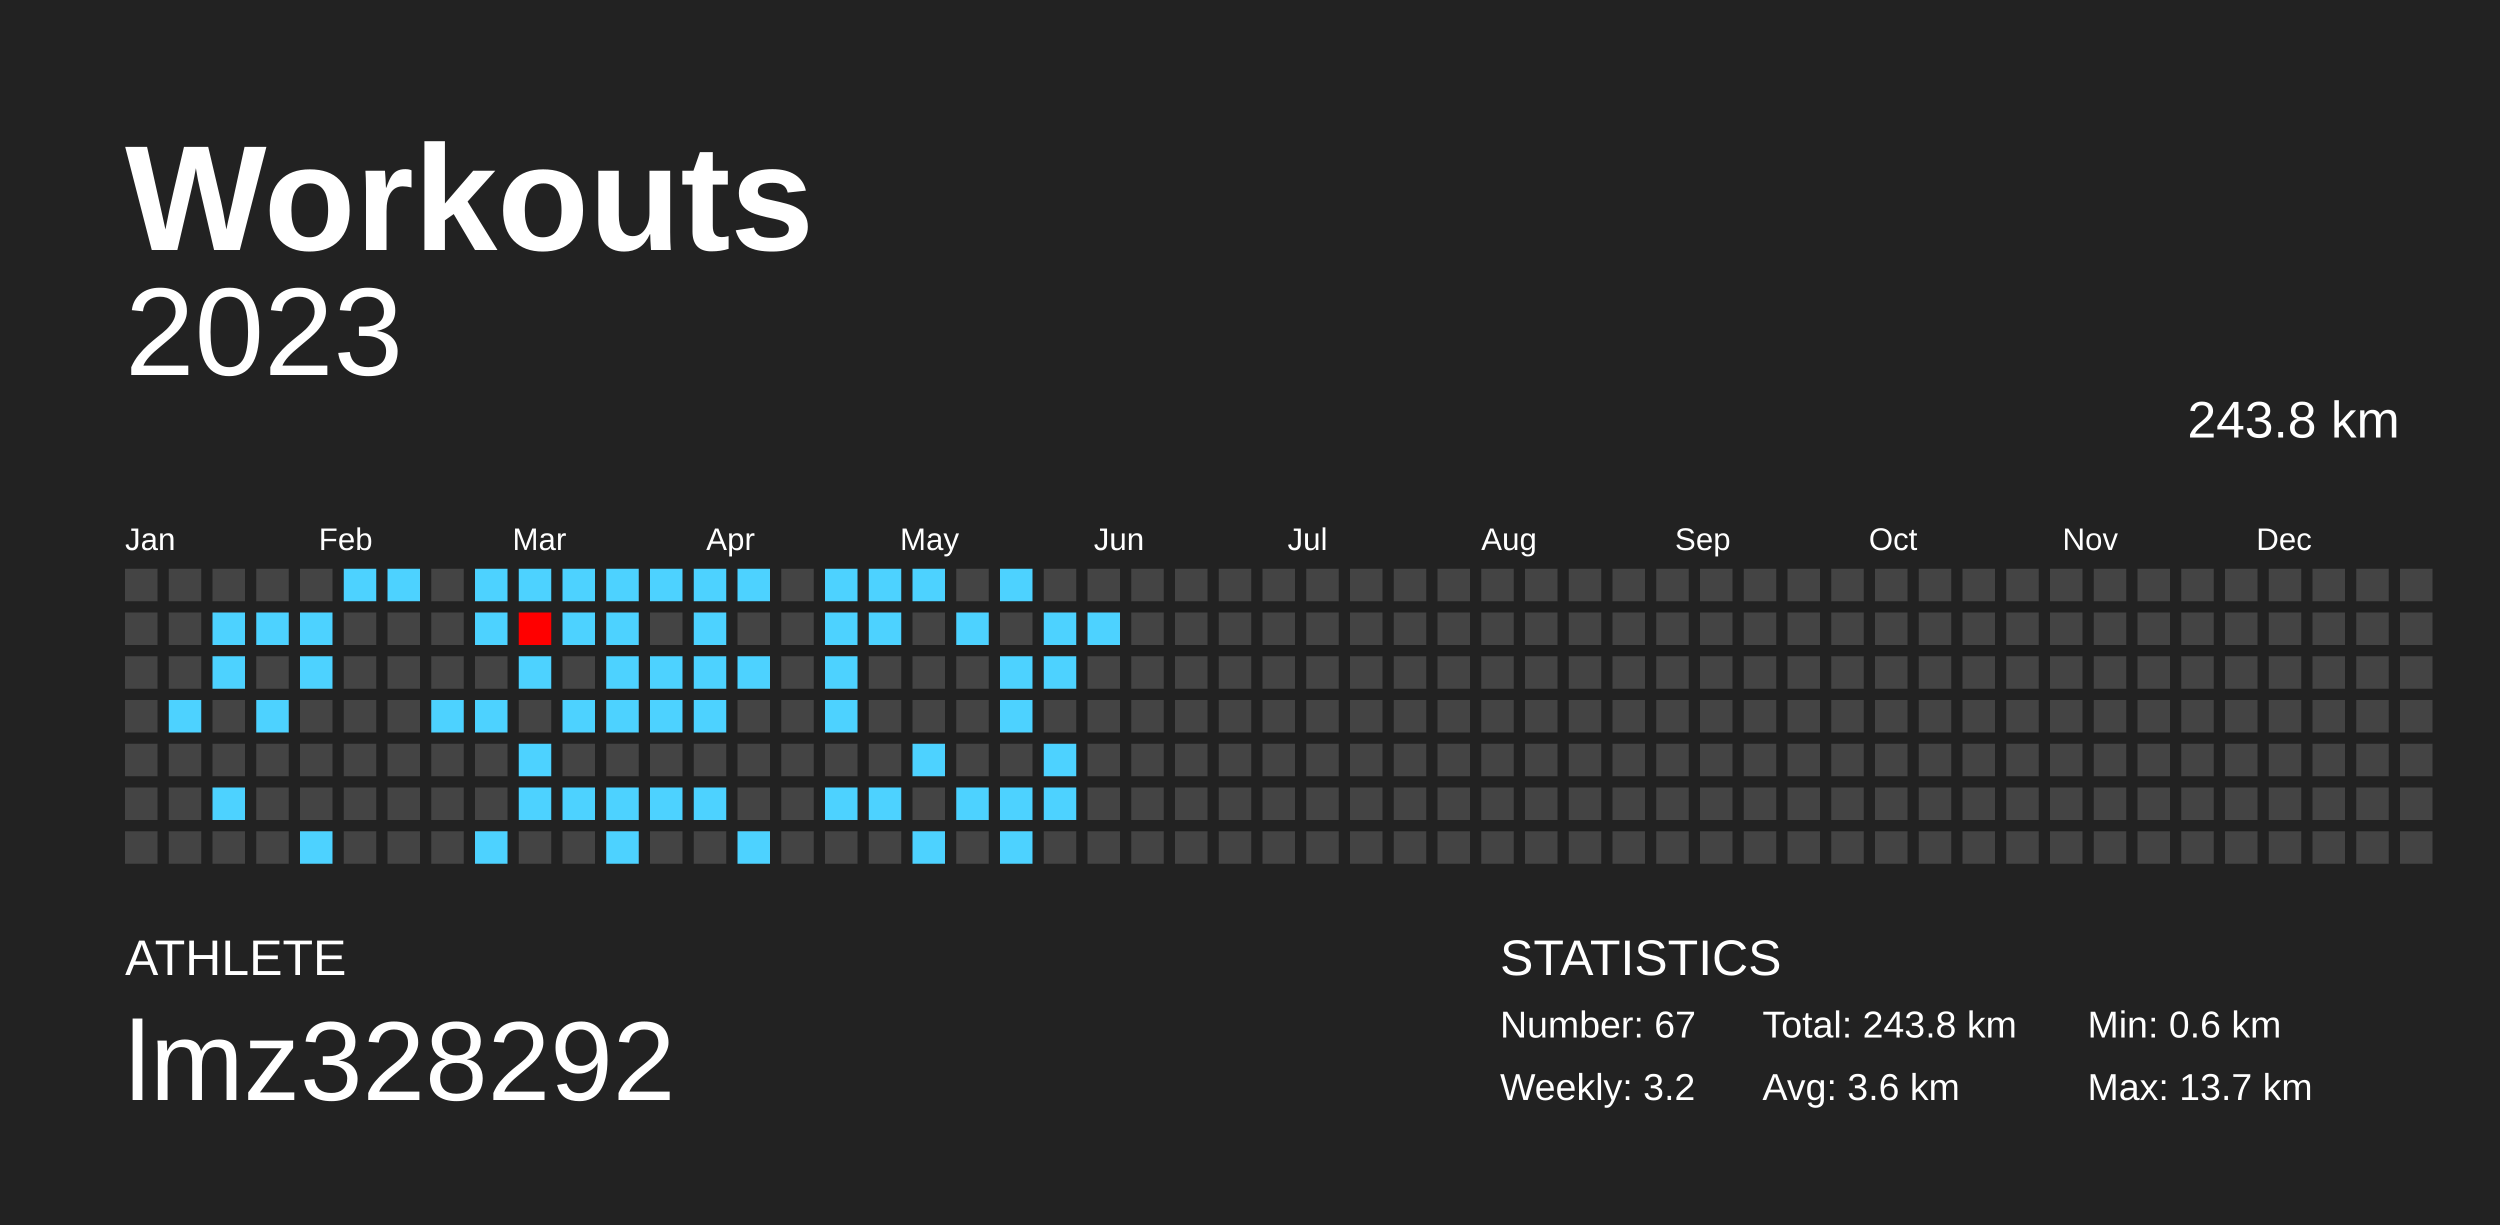
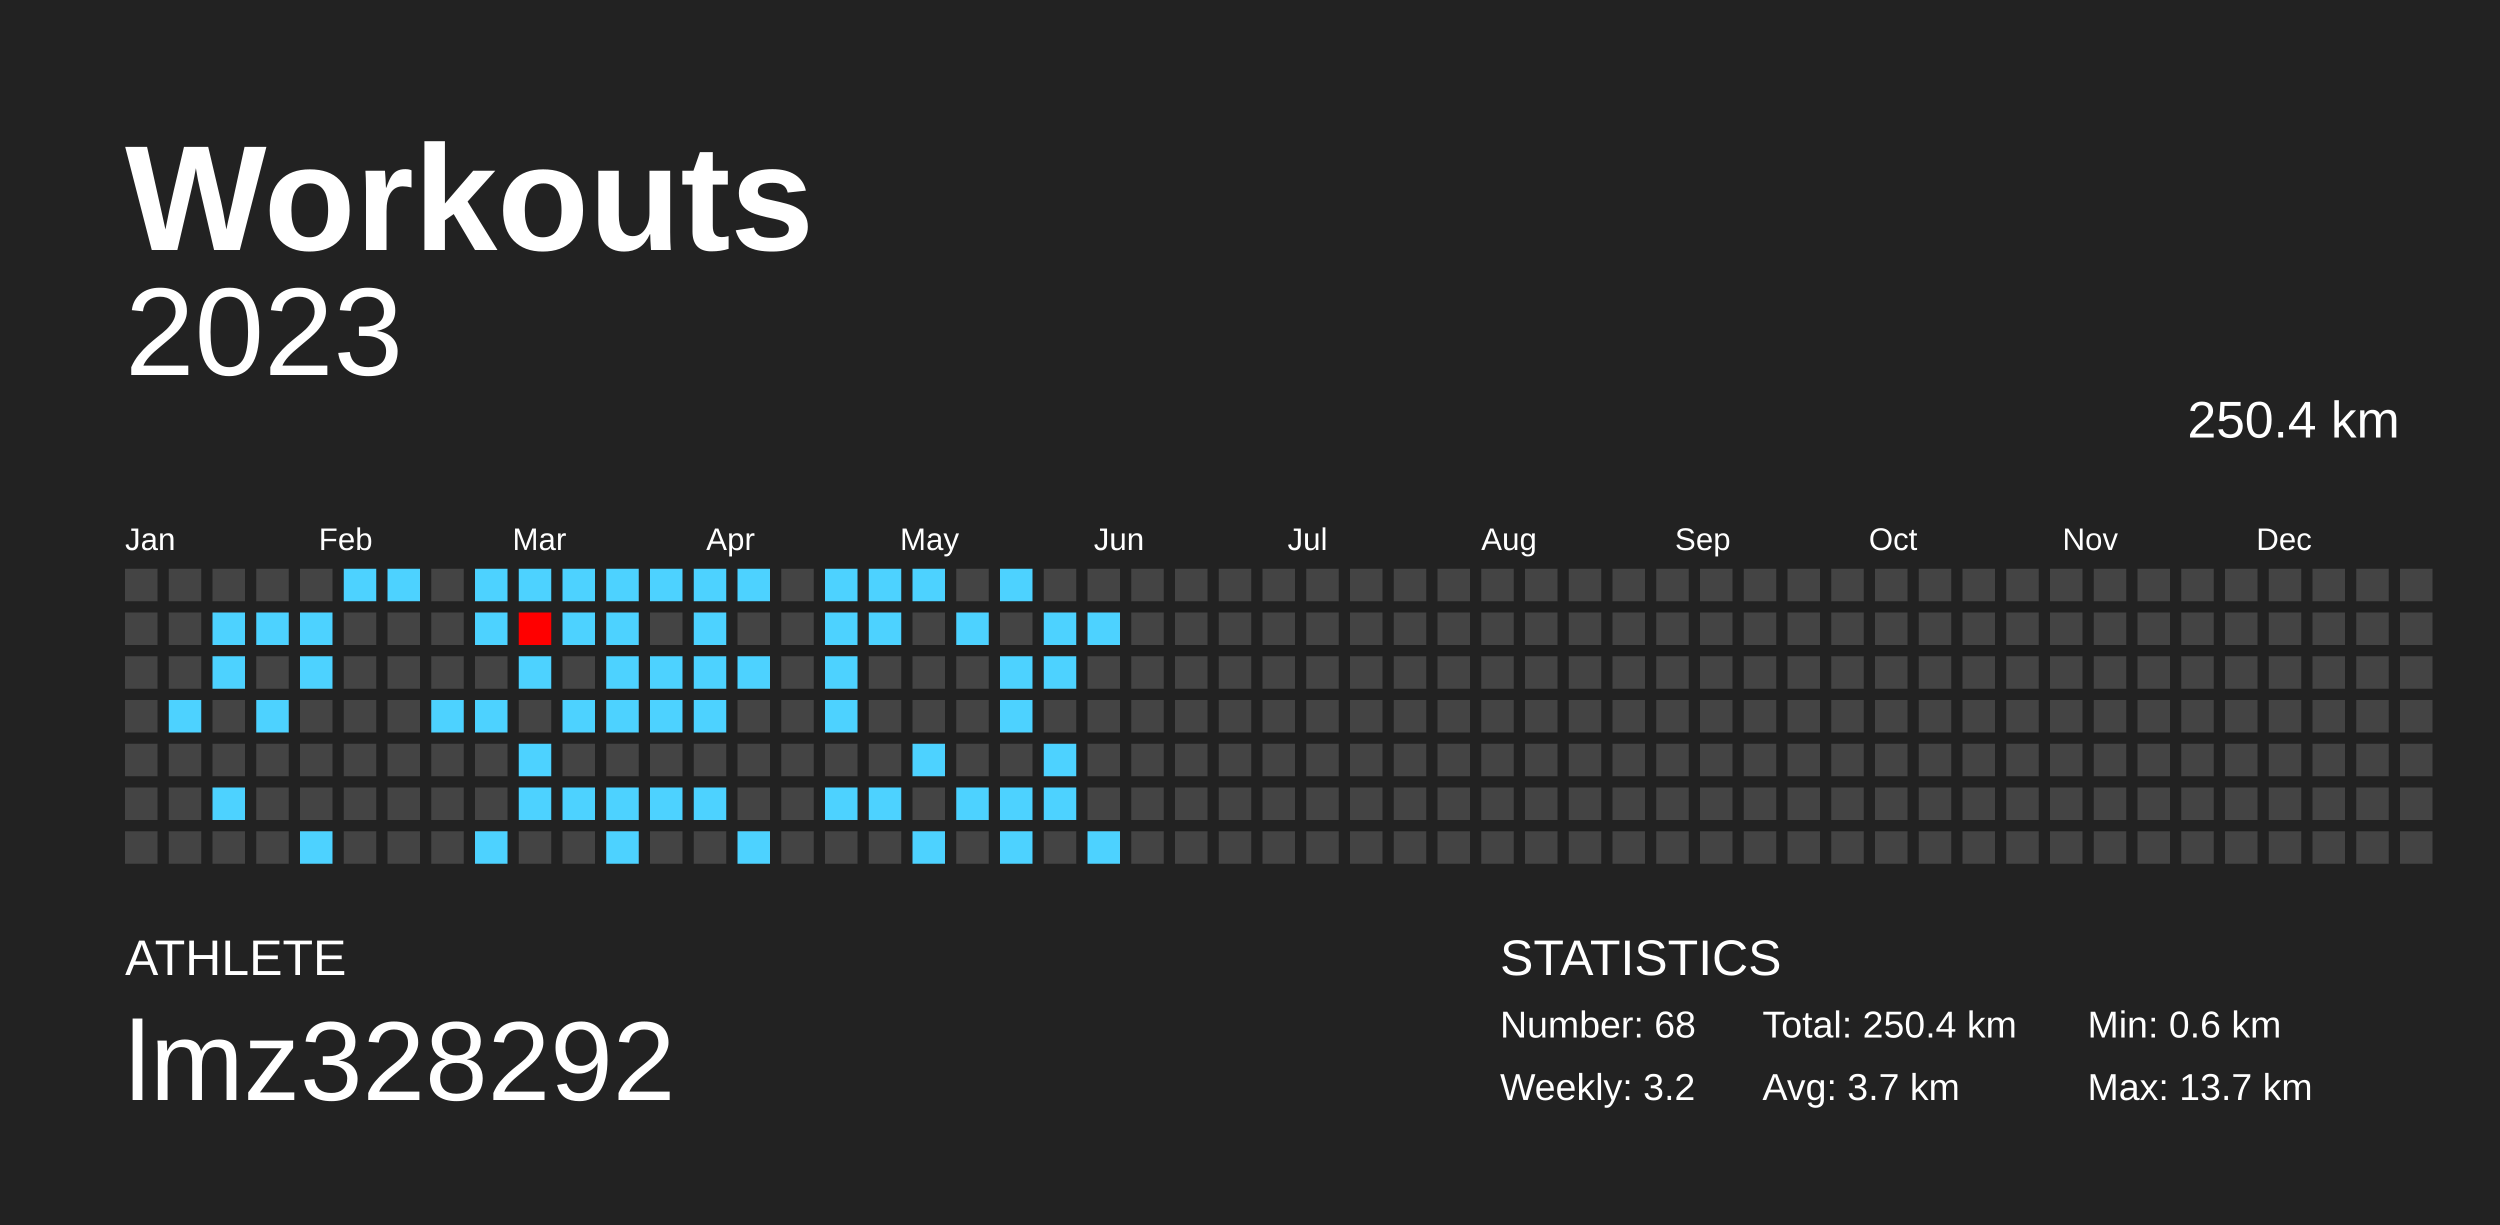
<svg xmlns="http://www.w3.org/2000/svg" baseProfile="full" height="98mm" version="1.1" viewBox="0,0,200,98" width="200mm">
  <defs />
  <rect fill="#222222" height="98" width="200" x="0" y="0" />
  <text fill="#FFFFFF" style="font-size:12px; font-family:Arial; font-weight:bold;" x="10" y="20">Workouts</text>
  <text fill="#FFFFFF" style="font-size:4px; font-family:Arial" x="10" y="78">ATHLETE</text>
  <text fill="#FFFFFF" style="font-size:9px; font-family:Arial" x="10" y="88">lmz328292</text>
  <text fill="#FFFFFF" style="font-size:4px; font-family:Arial" x="120" y="78">STATISTICS</text>
-   <text fill="#FFFFFF" style="font-size:3px; font-family:Arial" x="120" y="83">Number: 67</text>
+   <text fill="#FFFFFF" style="font-size:3px; font-family:Arial" x="120" y="83">Number: 68</text>
  <text fill="#FFFFFF" style="font-size:3px; font-family:Arial" x="120" y="88">Weekly: 3.2</text>
-   <text fill="#FFFFFF" style="font-size:3px; font-family:Arial" x="141" y="83">Total: 243.8 km</text>
-   <text fill="#FFFFFF" style="font-size:3px; font-family:Arial" x="141" y="88">Avg: 3.6 km</text>
+   <text fill="#FFFFFF" style="font-size:3px; font-family:Arial" x="141" y="83">Total: 250.4 km</text>
+   <text fill="#FFFFFF" style="font-size:3px; font-family:Arial" x="141" y="88">Avg: 3.7 km</text>
  <text fill="#FFFFFF" style="font-size:3px; font-family:Arial" x="167" y="83">Min: 0.6 km</text>
  <text fill="#FFFFFF" style="font-size:3px; font-family:Arial" x="167" y="88">Max: 13.7 km</text>
  <text alignment-baseline="hanging" fill="#FFFFFF" style="font-size:10.0px; font-family:Arial;" x="10" y="30">2023</text>
-   <text alignment-baseline="hanging" fill="#FFFFFF" style="font-size:4.125px; font-family:Arial;" x="175" y="35">243.8 km</text>
+   <text alignment-baseline="hanging" fill="#FFFFFF" style="font-size:4.125px; font-family:Arial;" x="175" y="35">250.4 km</text>
  <text fill="#FFFFFF" style="font-size:2.5px; font-family:Arial" x="10.0" y="44">Jan</text>
  <text fill="#FFFFFF" style="font-size:2.5px; font-family:Arial" x="25.5" y="44">Feb</text>
  <text fill="#FFFFFF" style="font-size:2.5px; font-family:Arial" x="41.0" y="44">Mar</text>
  <text fill="#FFFFFF" style="font-size:2.5px; font-family:Arial" x="56.5" y="44">Apr</text>
  <text fill="#FFFFFF" style="font-size:2.5px; font-family:Arial" x="72.0" y="44">May</text>
  <text fill="#FFFFFF" style="font-size:2.5px; font-family:Arial" x="87.5" y="44">Jun</text>
  <text fill="#FFFFFF" style="font-size:2.5px; font-family:Arial" x="103.0" y="44">Jul</text>
  <text fill="#FFFFFF" style="font-size:2.5px; font-family:Arial" x="118.5" y="44">Aug</text>
  <text fill="#FFFFFF" style="font-size:2.5px; font-family:Arial" x="134.0" y="44">Sep</text>
  <text fill="#FFFFFF" style="font-size:2.5px; font-family:Arial" x="149.5" y="44">Oct</text>
  <text fill="#FFFFFF" style="font-size:2.5px; font-family:Arial" x="165.0" y="44">Nov</text>
  <text fill="#FFFFFF" style="font-size:2.5px; font-family:Arial" x="180.5" y="44">Dec</text>
  <rect fill="#444444" height="2.6" width="2.6" x="10.0" y="45.5" />
  <rect fill="#444444" height="2.6" width="2.6" x="10.0" y="49.0" />
  <rect fill="#444444" height="2.6" width="2.6" x="10.0" y="52.5" />
  <rect fill="#444444" height="2.6" width="2.6" x="10.0" y="56.0" />
  <rect fill="#444444" height="2.6" width="2.6" x="10.0" y="59.5" />
  <rect fill="#444444" height="2.6" width="2.6" x="10.0" y="63.0" />
  <rect fill="#444444" height="2.6" width="2.6" x="10.0" y="66.5" />
  <rect fill="#444444" height="2.6" width="2.6" x="13.5" y="45.5" />
  <rect fill="#444444" height="2.6" width="2.6" x="13.5" y="49.0" />
  <rect fill="#444444" height="2.6" width="2.6" x="13.5" y="52.5" />
  <rect fill="#4dd2ff" height="2.6" width="2.6" x="13.5" y="56.0" />
  <rect fill="#444444" height="2.6" width="2.6" x="13.5" y="59.5" />
  <rect fill="#444444" height="2.6" width="2.6" x="13.5" y="63.0" />
  <rect fill="#444444" height="2.6" width="2.6" x="13.5" y="66.5" />
  <rect fill="#444444" height="2.6" width="2.6" x="17.0" y="45.5" />
  <rect fill="#4dd2ff" height="2.6" width="2.6" x="17.0" y="49.0" />
  <rect fill="#4dd2ff" height="2.6" width="2.6" x="17.0" y="52.5" />
  <rect fill="#444444" height="2.6" width="2.6" x="17.0" y="56.0" />
  <rect fill="#444444" height="2.6" width="2.6" x="17.0" y="59.5" />
  <rect fill="#4dd2ff" height="2.6" width="2.6" x="17.0" y="63.0" />
  <rect fill="#444444" height="2.6" width="2.6" x="17.0" y="66.5" />
  <rect fill="#444444" height="2.6" width="2.6" x="20.5" y="45.5" />
  <rect fill="#4dd2ff" height="2.6" width="2.6" x="20.5" y="49.0" />
  <rect fill="#444444" height="2.6" width="2.6" x="20.5" y="52.5" />
  <rect fill="#4dd2ff" height="2.6" width="2.6" x="20.5" y="56.0" />
  <rect fill="#444444" height="2.6" width="2.6" x="20.5" y="59.5" />
  <rect fill="#444444" height="2.6" width="2.6" x="20.5" y="63.0" />
  <rect fill="#444444" height="2.6" width="2.6" x="20.5" y="66.5" />
  <rect fill="#444444" height="2.6" width="2.6" x="24.0" y="45.5" />
  <rect fill="#4dd2ff" height="2.6" width="2.6" x="24.0" y="49.0" />
  <rect fill="#4dd2ff" height="2.6" width="2.6" x="24.0" y="52.5" />
  <rect fill="#444444" height="2.6" width="2.6" x="24.0" y="56.0" />
  <rect fill="#444444" height="2.6" width="2.6" x="24.0" y="59.5" />
  <rect fill="#444444" height="2.6" width="2.6" x="24.0" y="63.0" />
  <rect fill="#4dd2ff" height="2.6" width="2.6" x="24.0" y="66.5" />
  <rect fill="#4dd2ff" height="2.6" width="2.6" x="27.5" y="45.5" />
  <rect fill="#444444" height="2.6" width="2.6" x="27.5" y="49.0" />
  <rect fill="#444444" height="2.6" width="2.6" x="27.5" y="52.5" />
  <rect fill="#444444" height="2.6" width="2.6" x="27.5" y="56.0" />
  <rect fill="#444444" height="2.6" width="2.6" x="27.5" y="59.5" />
  <rect fill="#444444" height="2.6" width="2.6" x="27.5" y="63.0" />
  <rect fill="#444444" height="2.6" width="2.6" x="27.5" y="66.5" />
  <rect fill="#4dd2ff" height="2.6" width="2.6" x="31.0" y="45.5" />
  <rect fill="#444444" height="2.6" width="2.6" x="31.0" y="49.0" />
  <rect fill="#444444" height="2.6" width="2.6" x="31.0" y="52.5" />
  <rect fill="#444444" height="2.6" width="2.6" x="31.0" y="56.0" />
  <rect fill="#444444" height="2.6" width="2.6" x="31.0" y="59.5" />
  <rect fill="#444444" height="2.6" width="2.6" x="31.0" y="63.0" />
  <rect fill="#444444" height="2.6" width="2.6" x="31.0" y="66.5" />
  <rect fill="#444444" height="2.6" width="2.6" x="34.5" y="45.5" />
  <rect fill="#444444" height="2.6" width="2.6" x="34.5" y="49.0" />
  <rect fill="#444444" height="2.6" width="2.6" x="34.5" y="52.5" />
  <rect fill="#4dd2ff" height="2.6" width="2.6" x="34.5" y="56.0" />
  <rect fill="#444444" height="2.6" width="2.6" x="34.5" y="59.5" />
  <rect fill="#444444" height="2.6" width="2.6" x="34.5" y="63.0" />
  <rect fill="#444444" height="2.6" width="2.6" x="34.5" y="66.5" />
  <rect fill="#4dd2ff" height="2.6" width="2.6" x="38.0" y="45.5" />
  <rect fill="#4dd2ff" height="2.6" width="2.6" x="38.0" y="49.0" />
  <rect fill="#444444" height="2.6" width="2.6" x="38.0" y="52.5" />
  <rect fill="#4dd2ff" height="2.6" width="2.6" x="38.0" y="56.0" />
  <rect fill="#444444" height="2.6" width="2.6" x="38.0" y="59.5" />
  <rect fill="#444444" height="2.6" width="2.6" x="38.0" y="63.0" />
  <rect fill="#4dd2ff" height="2.6" width="2.6" x="38.0" y="66.5" />
  <rect fill="#4dd2ff" height="2.6" width="2.6" x="41.5" y="45.5" />
  <rect fill="#ff0000" height="2.6" width="2.6" x="41.5" y="49.0" />
  <rect fill="#4dd2ff" height="2.6" width="2.6" x="41.5" y="52.5" />
  <rect fill="#444444" height="2.6" width="2.6" x="41.5" y="56.0" />
  <rect fill="#4dd2ff" height="2.6" width="2.6" x="41.5" y="59.5" />
  <rect fill="#4dd2ff" height="2.6" width="2.6" x="41.5" y="63.0" />
  <rect fill="#444444" height="2.6" width="2.6" x="41.5" y="66.5" />
  <rect fill="#4dd2ff" height="2.6" width="2.6" x="45.0" y="45.5" />
  <rect fill="#4dd2ff" height="2.6" width="2.6" x="45.0" y="49.0" />
  <rect fill="#444444" height="2.6" width="2.6" x="45.0" y="52.5" />
  <rect fill="#4dd2ff" height="2.6" width="2.6" x="45.0" y="56.0" />
  <rect fill="#444444" height="2.6" width="2.6" x="45.0" y="59.5" />
  <rect fill="#4dd2ff" height="2.6" width="2.6" x="45.0" y="63.0" />
  <rect fill="#444444" height="2.6" width="2.6" x="45.0" y="66.5" />
  <rect fill="#4dd2ff" height="2.6" width="2.6" x="48.5" y="45.5" />
  <rect fill="#4dd2ff" height="2.6" width="2.6" x="48.5" y="49.0" />
  <rect fill="#4dd2ff" height="2.6" width="2.6" x="48.5" y="52.5" />
  <rect fill="#4dd2ff" height="2.6" width="2.6" x="48.5" y="56.0" />
  <rect fill="#444444" height="2.6" width="2.6" x="48.5" y="59.5" />
  <rect fill="#4dd2ff" height="2.6" width="2.6" x="48.5" y="63.0" />
  <rect fill="#4dd2ff" height="2.6" width="2.6" x="48.5" y="66.5" />
  <rect fill="#4dd2ff" height="2.6" width="2.6" x="52.0" y="45.5" />
  <rect fill="#444444" height="2.6" width="2.6" x="52.0" y="49.0" />
  <rect fill="#4dd2ff" height="2.6" width="2.6" x="52.0" y="52.5" />
  <rect fill="#4dd2ff" height="2.6" width="2.6" x="52.0" y="56.0" />
  <rect fill="#444444" height="2.6" width="2.6" x="52.0" y="59.5" />
  <rect fill="#4dd2ff" height="2.6" width="2.6" x="52.0" y="63.0" />
  <rect fill="#444444" height="2.6" width="2.6" x="52.0" y="66.5" />
  <rect fill="#4dd2ff" height="2.6" width="2.6" x="55.5" y="45.5" />
  <rect fill="#4dd2ff" height="2.6" width="2.6" x="55.5" y="49.0" />
  <rect fill="#4dd2ff" height="2.6" width="2.6" x="55.5" y="52.5" />
  <rect fill="#4dd2ff" height="2.6" width="2.6" x="55.5" y="56.0" />
  <rect fill="#444444" height="2.6" width="2.6" x="55.5" y="59.5" />
  <rect fill="#4dd2ff" height="2.6" width="2.6" x="55.5" y="63.0" />
  <rect fill="#444444" height="2.6" width="2.6" x="55.5" y="66.5" />
  <rect fill="#4dd2ff" height="2.6" width="2.6" x="59.0" y="45.5" />
  <rect fill="#444444" height="2.6" width="2.6" x="59.0" y="49.0" />
  <rect fill="#4dd2ff" height="2.6" width="2.6" x="59.0" y="52.5" />
  <rect fill="#444444" height="2.6" width="2.6" x="59.0" y="56.0" />
  <rect fill="#444444" height="2.6" width="2.6" x="59.0" y="59.5" />
  <rect fill="#444444" height="2.6" width="2.6" x="59.0" y="63.0" />
  <rect fill="#4dd2ff" height="2.6" width="2.6" x="59.0" y="66.5" />
  <rect fill="#444444" height="2.6" width="2.6" x="62.5" y="45.5" />
  <rect fill="#444444" height="2.6" width="2.6" x="62.5" y="49.0" />
  <rect fill="#444444" height="2.6" width="2.6" x="62.5" y="52.5" />
  <rect fill="#444444" height="2.6" width="2.6" x="62.5" y="56.0" />
  <rect fill="#444444" height="2.6" width="2.6" x="62.5" y="59.5" />
  <rect fill="#444444" height="2.6" width="2.6" x="62.5" y="63.0" />
  <rect fill="#444444" height="2.6" width="2.6" x="62.5" y="66.5" />
  <rect fill="#4dd2ff" height="2.6" width="2.6" x="66.0" y="45.5" />
  <rect fill="#4dd2ff" height="2.6" width="2.6" x="66.0" y="49.0" />
  <rect fill="#4dd2ff" height="2.6" width="2.6" x="66.0" y="52.5" />
  <rect fill="#4dd2ff" height="2.6" width="2.6" x="66.0" y="56.0" />
  <rect fill="#444444" height="2.6" width="2.6" x="66.0" y="59.5" />
  <rect fill="#4dd2ff" height="2.6" width="2.6" x="66.0" y="63.0" />
  <rect fill="#444444" height="2.6" width="2.6" x="66.0" y="66.5" />
  <rect fill="#4dd2ff" height="2.6" width="2.6" x="69.5" y="45.5" />
  <rect fill="#4dd2ff" height="2.6" width="2.6" x="69.5" y="49.0" />
  <rect fill="#444444" height="2.6" width="2.6" x="69.5" y="52.5" />
  <rect fill="#444444" height="2.6" width="2.6" x="69.5" y="56.0" />
  <rect fill="#444444" height="2.6" width="2.6" x="69.5" y="59.5" />
  <rect fill="#4dd2ff" height="2.6" width="2.6" x="69.5" y="63.0" />
  <rect fill="#444444" height="2.6" width="2.6" x="69.5" y="66.5" />
  <rect fill="#4dd2ff" height="2.6" width="2.6" x="73.0" y="45.5" />
  <rect fill="#444444" height="2.6" width="2.6" x="73.0" y="49.0" />
  <rect fill="#444444" height="2.6" width="2.6" x="73.0" y="52.5" />
  <rect fill="#444444" height="2.6" width="2.6" x="73.0" y="56.0" />
  <rect fill="#4dd2ff" height="2.6" width="2.6" x="73.0" y="59.5" />
  <rect fill="#444444" height="2.6" width="2.6" x="73.0" y="63.0" />
  <rect fill="#4dd2ff" height="2.6" width="2.6" x="73.0" y="66.5" />
  <rect fill="#444444" height="2.6" width="2.6" x="76.5" y="45.5" />
  <rect fill="#4dd2ff" height="2.6" width="2.6" x="76.5" y="49.0" />
  <rect fill="#444444" height="2.6" width="2.6" x="76.5" y="52.5" />
  <rect fill="#444444" height="2.6" width="2.6" x="76.5" y="56.0" />
  <rect fill="#444444" height="2.6" width="2.6" x="76.5" y="59.5" />
  <rect fill="#4dd2ff" height="2.6" width="2.6" x="76.5" y="63.0" />
  <rect fill="#444444" height="2.6" width="2.6" x="76.5" y="66.5" />
  <rect fill="#4dd2ff" height="2.6" width="2.6" x="80.0" y="45.5" />
  <rect fill="#444444" height="2.6" width="2.6" x="80.0" y="49.0" />
  <rect fill="#4dd2ff" height="2.6" width="2.6" x="80.0" y="52.5" />
  <rect fill="#4dd2ff" height="2.6" width="2.6" x="80.0" y="56.0" />
  <rect fill="#444444" height="2.6" width="2.6" x="80.0" y="59.5" />
  <rect fill="#4dd2ff" height="2.6" width="2.6" x="80.0" y="63.0" />
  <rect fill="#4dd2ff" height="2.6" width="2.6" x="80.0" y="66.5" />
  <rect fill="#444444" height="2.6" width="2.6" x="83.5" y="45.5" />
  <rect fill="#4dd2ff" height="2.6" width="2.6" x="83.5" y="49.0" />
  <rect fill="#4dd2ff" height="2.6" width="2.6" x="83.5" y="52.5" />
  <rect fill="#444444" height="2.6" width="2.6" x="83.5" y="56.0" />
  <rect fill="#4dd2ff" height="2.6" width="2.6" x="83.5" y="59.5" />
  <rect fill="#4dd2ff" height="2.6" width="2.6" x="83.5" y="63.0" />
  <rect fill="#444444" height="2.6" width="2.6" x="83.5" y="66.5" />
  <rect fill="#444444" height="2.6" width="2.6" x="87.0" y="45.5" />
  <rect fill="#4dd2ff" height="2.6" width="2.6" x="87.0" y="49.0" />
  <rect fill="#444444" height="2.6" width="2.6" x="87.0" y="52.5" />
  <rect fill="#444444" height="2.6" width="2.6" x="87.0" y="56.0" />
  <rect fill="#444444" height="2.6" width="2.6" x="87.0" y="59.5" />
  <rect fill="#444444" height="2.6" width="2.6" x="87.0" y="63.0" />
-   <rect fill="#444444" height="2.6" width="2.6" x="87.0" y="66.5" />
+   <rect fill="#4dd2ff" height="2.6" width="2.6" x="87.0" y="66.5" />
  <rect fill="#444444" height="2.6" width="2.6" x="90.5" y="45.5" />
  <rect fill="#444444" height="2.6" width="2.6" x="90.5" y="49.0" />
  <rect fill="#444444" height="2.6" width="2.6" x="90.5" y="52.5" />
  <rect fill="#444444" height="2.6" width="2.6" x="90.5" y="56.0" />
  <rect fill="#444444" height="2.6" width="2.6" x="90.5" y="59.5" />
  <rect fill="#444444" height="2.6" width="2.6" x="90.5" y="63.0" />
  <rect fill="#444444" height="2.6" width="2.6" x="90.5" y="66.5" />
  <rect fill="#444444" height="2.6" width="2.6" x="94.0" y="45.5" />
  <rect fill="#444444" height="2.6" width="2.6" x="94.0" y="49.0" />
  <rect fill="#444444" height="2.6" width="2.6" x="94.0" y="52.5" />
  <rect fill="#444444" height="2.6" width="2.6" x="94.0" y="56.0" />
  <rect fill="#444444" height="2.6" width="2.6" x="94.0" y="59.5" />
  <rect fill="#444444" height="2.6" width="2.6" x="94.0" y="63.0" />
  <rect fill="#444444" height="2.6" width="2.6" x="94.0" y="66.5" />
  <rect fill="#444444" height="2.6" width="2.6" x="97.5" y="45.5" />
  <rect fill="#444444" height="2.6" width="2.6" x="97.5" y="49.0" />
  <rect fill="#444444" height="2.6" width="2.6" x="97.5" y="52.5" />
  <rect fill="#444444" height="2.6" width="2.6" x="97.5" y="56.0" />
  <rect fill="#444444" height="2.6" width="2.6" x="97.5" y="59.5" />
  <rect fill="#444444" height="2.6" width="2.6" x="97.5" y="63.0" />
  <rect fill="#444444" height="2.6" width="2.6" x="97.5" y="66.5" />
  <rect fill="#444444" height="2.6" width="2.6" x="101.0" y="45.5" />
  <rect fill="#444444" height="2.6" width="2.6" x="101.0" y="49.0" />
  <rect fill="#444444" height="2.6" width="2.6" x="101.0" y="52.5" />
  <rect fill="#444444" height="2.6" width="2.6" x="101.0" y="56.0" />
  <rect fill="#444444" height="2.6" width="2.6" x="101.0" y="59.5" />
  <rect fill="#444444" height="2.6" width="2.6" x="101.0" y="63.0" />
  <rect fill="#444444" height="2.6" width="2.6" x="101.0" y="66.5" />
  <rect fill="#444444" height="2.6" width="2.6" x="104.5" y="45.5" />
  <rect fill="#444444" height="2.6" width="2.6" x="104.5" y="49.0" />
  <rect fill="#444444" height="2.6" width="2.6" x="104.5" y="52.5" />
  <rect fill="#444444" height="2.6" width="2.6" x="104.5" y="56.0" />
  <rect fill="#444444" height="2.6" width="2.6" x="104.5" y="59.5" />
  <rect fill="#444444" height="2.6" width="2.6" x="104.5" y="63.0" />
  <rect fill="#444444" height="2.6" width="2.6" x="104.5" y="66.5" />
  <rect fill="#444444" height="2.6" width="2.6" x="108.0" y="45.5" />
  <rect fill="#444444" height="2.6" width="2.6" x="108.0" y="49.0" />
  <rect fill="#444444" height="2.6" width="2.6" x="108.0" y="52.5" />
  <rect fill="#444444" height="2.6" width="2.6" x="108.0" y="56.0" />
  <rect fill="#444444" height="2.6" width="2.6" x="108.0" y="59.5" />
  <rect fill="#444444" height="2.6" width="2.6" x="108.0" y="63.0" />
  <rect fill="#444444" height="2.6" width="2.6" x="108.0" y="66.5" />
  <rect fill="#444444" height="2.6" width="2.6" x="111.5" y="45.5" />
  <rect fill="#444444" height="2.6" width="2.6" x="111.5" y="49.0" />
  <rect fill="#444444" height="2.6" width="2.6" x="111.5" y="52.5" />
  <rect fill="#444444" height="2.6" width="2.6" x="111.5" y="56.0" />
  <rect fill="#444444" height="2.6" width="2.6" x="111.5" y="59.5" />
  <rect fill="#444444" height="2.6" width="2.6" x="111.5" y="63.0" />
  <rect fill="#444444" height="2.6" width="2.6" x="111.5" y="66.5" />
  <rect fill="#444444" height="2.6" width="2.6" x="115.0" y="45.5" />
  <rect fill="#444444" height="2.6" width="2.6" x="115.0" y="49.0" />
  <rect fill="#444444" height="2.6" width="2.6" x="115.0" y="52.5" />
  <rect fill="#444444" height="2.6" width="2.6" x="115.0" y="56.0" />
  <rect fill="#444444" height="2.6" width="2.6" x="115.0" y="59.5" />
  <rect fill="#444444" height="2.6" width="2.6" x="115.0" y="63.0" />
  <rect fill="#444444" height="2.6" width="2.6" x="115.0" y="66.5" />
  <rect fill="#444444" height="2.6" width="2.6" x="118.5" y="45.5" />
  <rect fill="#444444" height="2.6" width="2.6" x="118.5" y="49.0" />
  <rect fill="#444444" height="2.6" width="2.6" x="118.5" y="52.5" />
  <rect fill="#444444" height="2.6" width="2.6" x="118.5" y="56.0" />
  <rect fill="#444444" height="2.6" width="2.6" x="118.5" y="59.5" />
  <rect fill="#444444" height="2.6" width="2.6" x="118.5" y="63.0" />
  <rect fill="#444444" height="2.6" width="2.6" x="118.5" y="66.5" />
  <rect fill="#444444" height="2.6" width="2.6" x="122.0" y="45.5" />
  <rect fill="#444444" height="2.6" width="2.6" x="122.0" y="49.0" />
  <rect fill="#444444" height="2.6" width="2.6" x="122.0" y="52.5" />
  <rect fill="#444444" height="2.6" width="2.6" x="122.0" y="56.0" />
  <rect fill="#444444" height="2.6" width="2.6" x="122.0" y="59.5" />
  <rect fill="#444444" height="2.6" width="2.6" x="122.0" y="63.0" />
  <rect fill="#444444" height="2.6" width="2.6" x="122.0" y="66.5" />
  <rect fill="#444444" height="2.6" width="2.6" x="125.5" y="45.5" />
  <rect fill="#444444" height="2.6" width="2.6" x="125.5" y="49.0" />
  <rect fill="#444444" height="2.6" width="2.6" x="125.5" y="52.5" />
  <rect fill="#444444" height="2.6" width="2.6" x="125.5" y="56.0" />
  <rect fill="#444444" height="2.6" width="2.6" x="125.5" y="59.5" />
  <rect fill="#444444" height="2.6" width="2.6" x="125.5" y="63.0" />
  <rect fill="#444444" height="2.6" width="2.6" x="125.5" y="66.5" />
  <rect fill="#444444" height="2.6" width="2.6" x="129.0" y="45.5" />
  <rect fill="#444444" height="2.6" width="2.6" x="129.0" y="49.0" />
  <rect fill="#444444" height="2.6" width="2.6" x="129.0" y="52.5" />
  <rect fill="#444444" height="2.6" width="2.6" x="129.0" y="56.0" />
  <rect fill="#444444" height="2.6" width="2.6" x="129.0" y="59.5" />
  <rect fill="#444444" height="2.6" width="2.6" x="129.0" y="63.0" />
  <rect fill="#444444" height="2.6" width="2.6" x="129.0" y="66.5" />
  <rect fill="#444444" height="2.6" width="2.6" x="132.5" y="45.5" />
  <rect fill="#444444" height="2.6" width="2.6" x="132.5" y="49.0" />
  <rect fill="#444444" height="2.6" width="2.6" x="132.5" y="52.5" />
  <rect fill="#444444" height="2.6" width="2.6" x="132.5" y="56.0" />
  <rect fill="#444444" height="2.6" width="2.6" x="132.5" y="59.5" />
  <rect fill="#444444" height="2.6" width="2.6" x="132.5" y="63.0" />
  <rect fill="#444444" height="2.6" width="2.6" x="132.5" y="66.5" />
  <rect fill="#444444" height="2.6" width="2.6" x="136.0" y="45.5" />
  <rect fill="#444444" height="2.6" width="2.6" x="136.0" y="49.0" />
  <rect fill="#444444" height="2.6" width="2.6" x="136.0" y="52.5" />
  <rect fill="#444444" height="2.6" width="2.6" x="136.0" y="56.0" />
  <rect fill="#444444" height="2.6" width="2.6" x="136.0" y="59.5" />
  <rect fill="#444444" height="2.6" width="2.6" x="136.0" y="63.0" />
  <rect fill="#444444" height="2.6" width="2.6" x="136.0" y="66.5" />
  <rect fill="#444444" height="2.6" width="2.6" x="139.5" y="45.5" />
  <rect fill="#444444" height="2.6" width="2.6" x="139.5" y="49.0" />
  <rect fill="#444444" height="2.6" width="2.6" x="139.5" y="52.5" />
  <rect fill="#444444" height="2.6" width="2.6" x="139.5" y="56.0" />
  <rect fill="#444444" height="2.6" width="2.6" x="139.5" y="59.5" />
  <rect fill="#444444" height="2.6" width="2.6" x="139.5" y="63.0" />
  <rect fill="#444444" height="2.6" width="2.6" x="139.5" y="66.5" />
  <rect fill="#444444" height="2.6" width="2.6" x="143.0" y="45.5" />
  <rect fill="#444444" height="2.6" width="2.6" x="143.0" y="49.0" />
  <rect fill="#444444" height="2.6" width="2.6" x="143.0" y="52.5" />
  <rect fill="#444444" height="2.6" width="2.6" x="143.0" y="56.0" />
  <rect fill="#444444" height="2.6" width="2.6" x="143.0" y="59.5" />
  <rect fill="#444444" height="2.6" width="2.6" x="143.0" y="63.0" />
  <rect fill="#444444" height="2.6" width="2.6" x="143.0" y="66.5" />
  <rect fill="#444444" height="2.6" width="2.6" x="146.5" y="45.5" />
  <rect fill="#444444" height="2.6" width="2.6" x="146.5" y="49.0" />
  <rect fill="#444444" height="2.6" width="2.6" x="146.5" y="52.5" />
  <rect fill="#444444" height="2.6" width="2.6" x="146.5" y="56.0" />
  <rect fill="#444444" height="2.6" width="2.6" x="146.5" y="59.5" />
  <rect fill="#444444" height="2.6" width="2.6" x="146.5" y="63.0" />
  <rect fill="#444444" height="2.6" width="2.6" x="146.5" y="66.5" />
  <rect fill="#444444" height="2.6" width="2.6" x="150.0" y="45.5" />
  <rect fill="#444444" height="2.6" width="2.6" x="150.0" y="49.0" />
  <rect fill="#444444" height="2.6" width="2.6" x="150.0" y="52.5" />
  <rect fill="#444444" height="2.6" width="2.6" x="150.0" y="56.0" />
  <rect fill="#444444" height="2.6" width="2.6" x="150.0" y="59.5" />
  <rect fill="#444444" height="2.6" width="2.6" x="150.0" y="63.0" />
  <rect fill="#444444" height="2.6" width="2.6" x="150.0" y="66.5" />
  <rect fill="#444444" height="2.6" width="2.6" x="153.5" y="45.5" />
  <rect fill="#444444" height="2.6" width="2.6" x="153.5" y="49.0" />
  <rect fill="#444444" height="2.6" width="2.6" x="153.5" y="52.5" />
  <rect fill="#444444" height="2.6" width="2.6" x="153.5" y="56.0" />
  <rect fill="#444444" height="2.6" width="2.6" x="153.5" y="59.5" />
  <rect fill="#444444" height="2.6" width="2.6" x="153.5" y="63.0" />
  <rect fill="#444444" height="2.6" width="2.6" x="153.5" y="66.5" />
  <rect fill="#444444" height="2.6" width="2.6" x="157.0" y="45.5" />
  <rect fill="#444444" height="2.6" width="2.6" x="157.0" y="49.0" />
  <rect fill="#444444" height="2.6" width="2.6" x="157.0" y="52.5" />
  <rect fill="#444444" height="2.6" width="2.6" x="157.0" y="56.0" />
  <rect fill="#444444" height="2.6" width="2.6" x="157.0" y="59.5" />
  <rect fill="#444444" height="2.6" width="2.6" x="157.0" y="63.0" />
  <rect fill="#444444" height="2.6" width="2.6" x="157.0" y="66.5" />
  <rect fill="#444444" height="2.6" width="2.6" x="160.5" y="45.5" />
  <rect fill="#444444" height="2.6" width="2.6" x="160.5" y="49.0" />
  <rect fill="#444444" height="2.6" width="2.6" x="160.5" y="52.5" />
  <rect fill="#444444" height="2.6" width="2.6" x="160.5" y="56.0" />
  <rect fill="#444444" height="2.6" width="2.6" x="160.5" y="59.5" />
  <rect fill="#444444" height="2.6" width="2.6" x="160.5" y="63.0" />
  <rect fill="#444444" height="2.6" width="2.6" x="160.5" y="66.5" />
  <rect fill="#444444" height="2.6" width="2.6" x="164.0" y="45.5" />
  <rect fill="#444444" height="2.6" width="2.6" x="164.0" y="49.0" />
  <rect fill="#444444" height="2.6" width="2.6" x="164.0" y="52.5" />
  <rect fill="#444444" height="2.6" width="2.6" x="164.0" y="56.0" />
  <rect fill="#444444" height="2.6" width="2.6" x="164.0" y="59.5" />
  <rect fill="#444444" height="2.6" width="2.6" x="164.0" y="63.0" />
  <rect fill="#444444" height="2.6" width="2.6" x="164.0" y="66.5" />
  <rect fill="#444444" height="2.6" width="2.6" x="167.5" y="45.5" />
  <rect fill="#444444" height="2.6" width="2.6" x="167.5" y="49.0" />
  <rect fill="#444444" height="2.6" width="2.6" x="167.5" y="52.5" />
  <rect fill="#444444" height="2.6" width="2.6" x="167.5" y="56.0" />
  <rect fill="#444444" height="2.6" width="2.6" x="167.5" y="59.5" />
  <rect fill="#444444" height="2.6" width="2.6" x="167.5" y="63.0" />
  <rect fill="#444444" height="2.6" width="2.6" x="167.5" y="66.5" />
  <rect fill="#444444" height="2.6" width="2.6" x="171.0" y="45.5" />
  <rect fill="#444444" height="2.6" width="2.6" x="171.0" y="49.0" />
  <rect fill="#444444" height="2.6" width="2.6" x="171.0" y="52.5" />
  <rect fill="#444444" height="2.6" width="2.6" x="171.0" y="56.0" />
  <rect fill="#444444" height="2.6" width="2.6" x="171.0" y="59.5" />
  <rect fill="#444444" height="2.6" width="2.6" x="171.0" y="63.0" />
  <rect fill="#444444" height="2.6" width="2.6" x="171.0" y="66.5" />
  <rect fill="#444444" height="2.6" width="2.6" x="174.5" y="45.5" />
  <rect fill="#444444" height="2.6" width="2.6" x="174.5" y="49.0" />
  <rect fill="#444444" height="2.6" width="2.6" x="174.5" y="52.5" />
  <rect fill="#444444" height="2.6" width="2.6" x="174.5" y="56.0" />
  <rect fill="#444444" height="2.6" width="2.6" x="174.5" y="59.5" />
  <rect fill="#444444" height="2.6" width="2.6" x="174.5" y="63.0" />
  <rect fill="#444444" height="2.6" width="2.6" x="174.5" y="66.5" />
  <rect fill="#444444" height="2.6" width="2.6" x="178.0" y="45.5" />
  <rect fill="#444444" height="2.6" width="2.6" x="178.0" y="49.0" />
  <rect fill="#444444" height="2.6" width="2.6" x="178.0" y="52.5" />
  <rect fill="#444444" height="2.6" width="2.6" x="178.0" y="56.0" />
  <rect fill="#444444" height="2.6" width="2.6" x="178.0" y="59.5" />
  <rect fill="#444444" height="2.6" width="2.6" x="178.0" y="63.0" />
  <rect fill="#444444" height="2.6" width="2.6" x="178.0" y="66.5" />
  <rect fill="#444444" height="2.6" width="2.6" x="181.5" y="45.5" />
  <rect fill="#444444" height="2.6" width="2.6" x="181.5" y="49.0" />
  <rect fill="#444444" height="2.6" width="2.6" x="181.5" y="52.5" />
  <rect fill="#444444" height="2.6" width="2.6" x="181.5" y="56.0" />
  <rect fill="#444444" height="2.6" width="2.6" x="181.5" y="59.5" />
  <rect fill="#444444" height="2.6" width="2.6" x="181.5" y="63.0" />
  <rect fill="#444444" height="2.6" width="2.6" x="181.5" y="66.5" />
  <rect fill="#444444" height="2.6" width="2.6" x="185.0" y="45.5" />
  <rect fill="#444444" height="2.6" width="2.6" x="185.0" y="49.0" />
  <rect fill="#444444" height="2.6" width="2.6" x="185.0" y="52.5" />
  <rect fill="#444444" height="2.6" width="2.6" x="185.0" y="56.0" />
  <rect fill="#444444" height="2.6" width="2.6" x="185.0" y="59.5" />
  <rect fill="#444444" height="2.6" width="2.6" x="185.0" y="63.0" />
  <rect fill="#444444" height="2.6" width="2.6" x="185.0" y="66.5" />
  <rect fill="#444444" height="2.6" width="2.6" x="188.5" y="45.5" />
  <rect fill="#444444" height="2.6" width="2.6" x="188.5" y="49.0" />
  <rect fill="#444444" height="2.6" width="2.6" x="188.5" y="52.5" />
  <rect fill="#444444" height="2.6" width="2.6" x="188.5" y="56.0" />
  <rect fill="#444444" height="2.6" width="2.6" x="188.5" y="59.5" />
  <rect fill="#444444" height="2.6" width="2.6" x="188.5" y="63.0" />
  <rect fill="#444444" height="2.6" width="2.6" x="188.5" y="66.5" />
  <rect fill="#444444" height="2.6" width="2.6" x="192.0" y="45.5" />
  <rect fill="#444444" height="2.6" width="2.6" x="192.0" y="49.0" />
  <rect fill="#444444" height="2.6" width="2.6" x="192.0" y="52.5" />
  <rect fill="#444444" height="2.6" width="2.6" x="192.0" y="56.0" />
  <rect fill="#444444" height="2.6" width="2.6" x="192.0" y="59.5" />
  <rect fill="#444444" height="2.6" width="2.6" x="192.0" y="63.0" />
  <rect fill="#444444" height="2.6" width="2.6" x="192.0" y="66.5" />
</svg>
